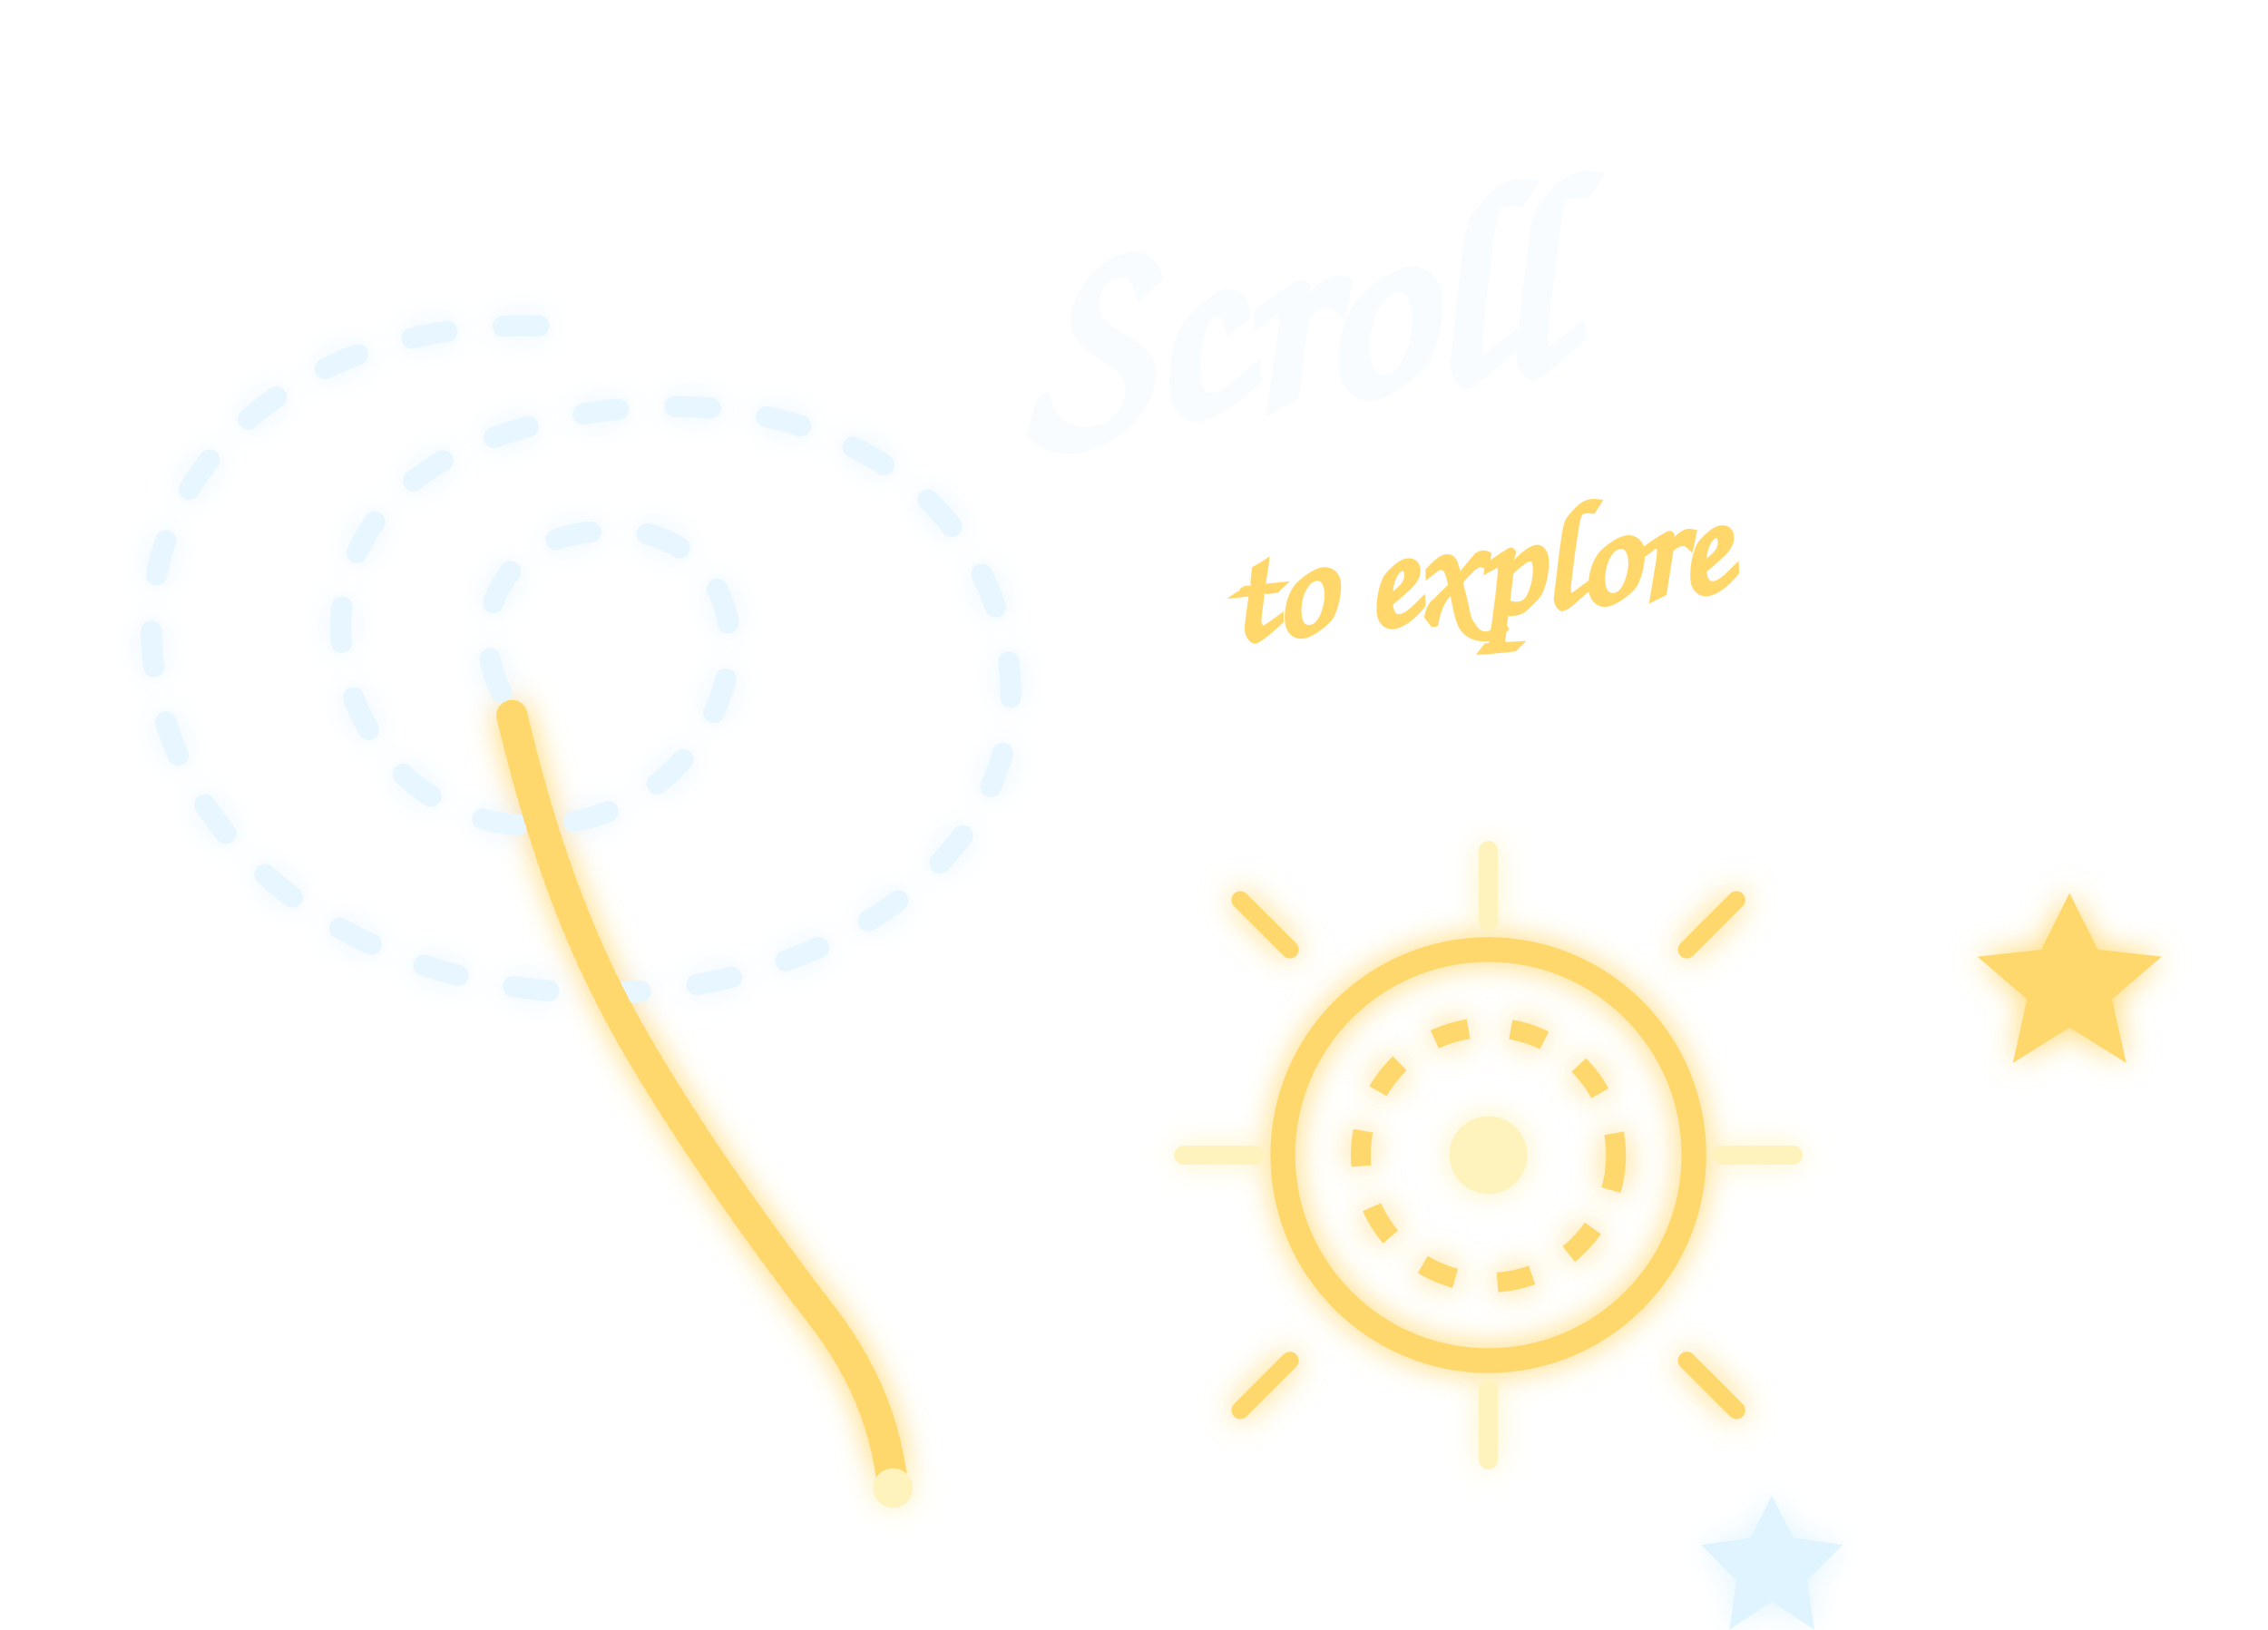
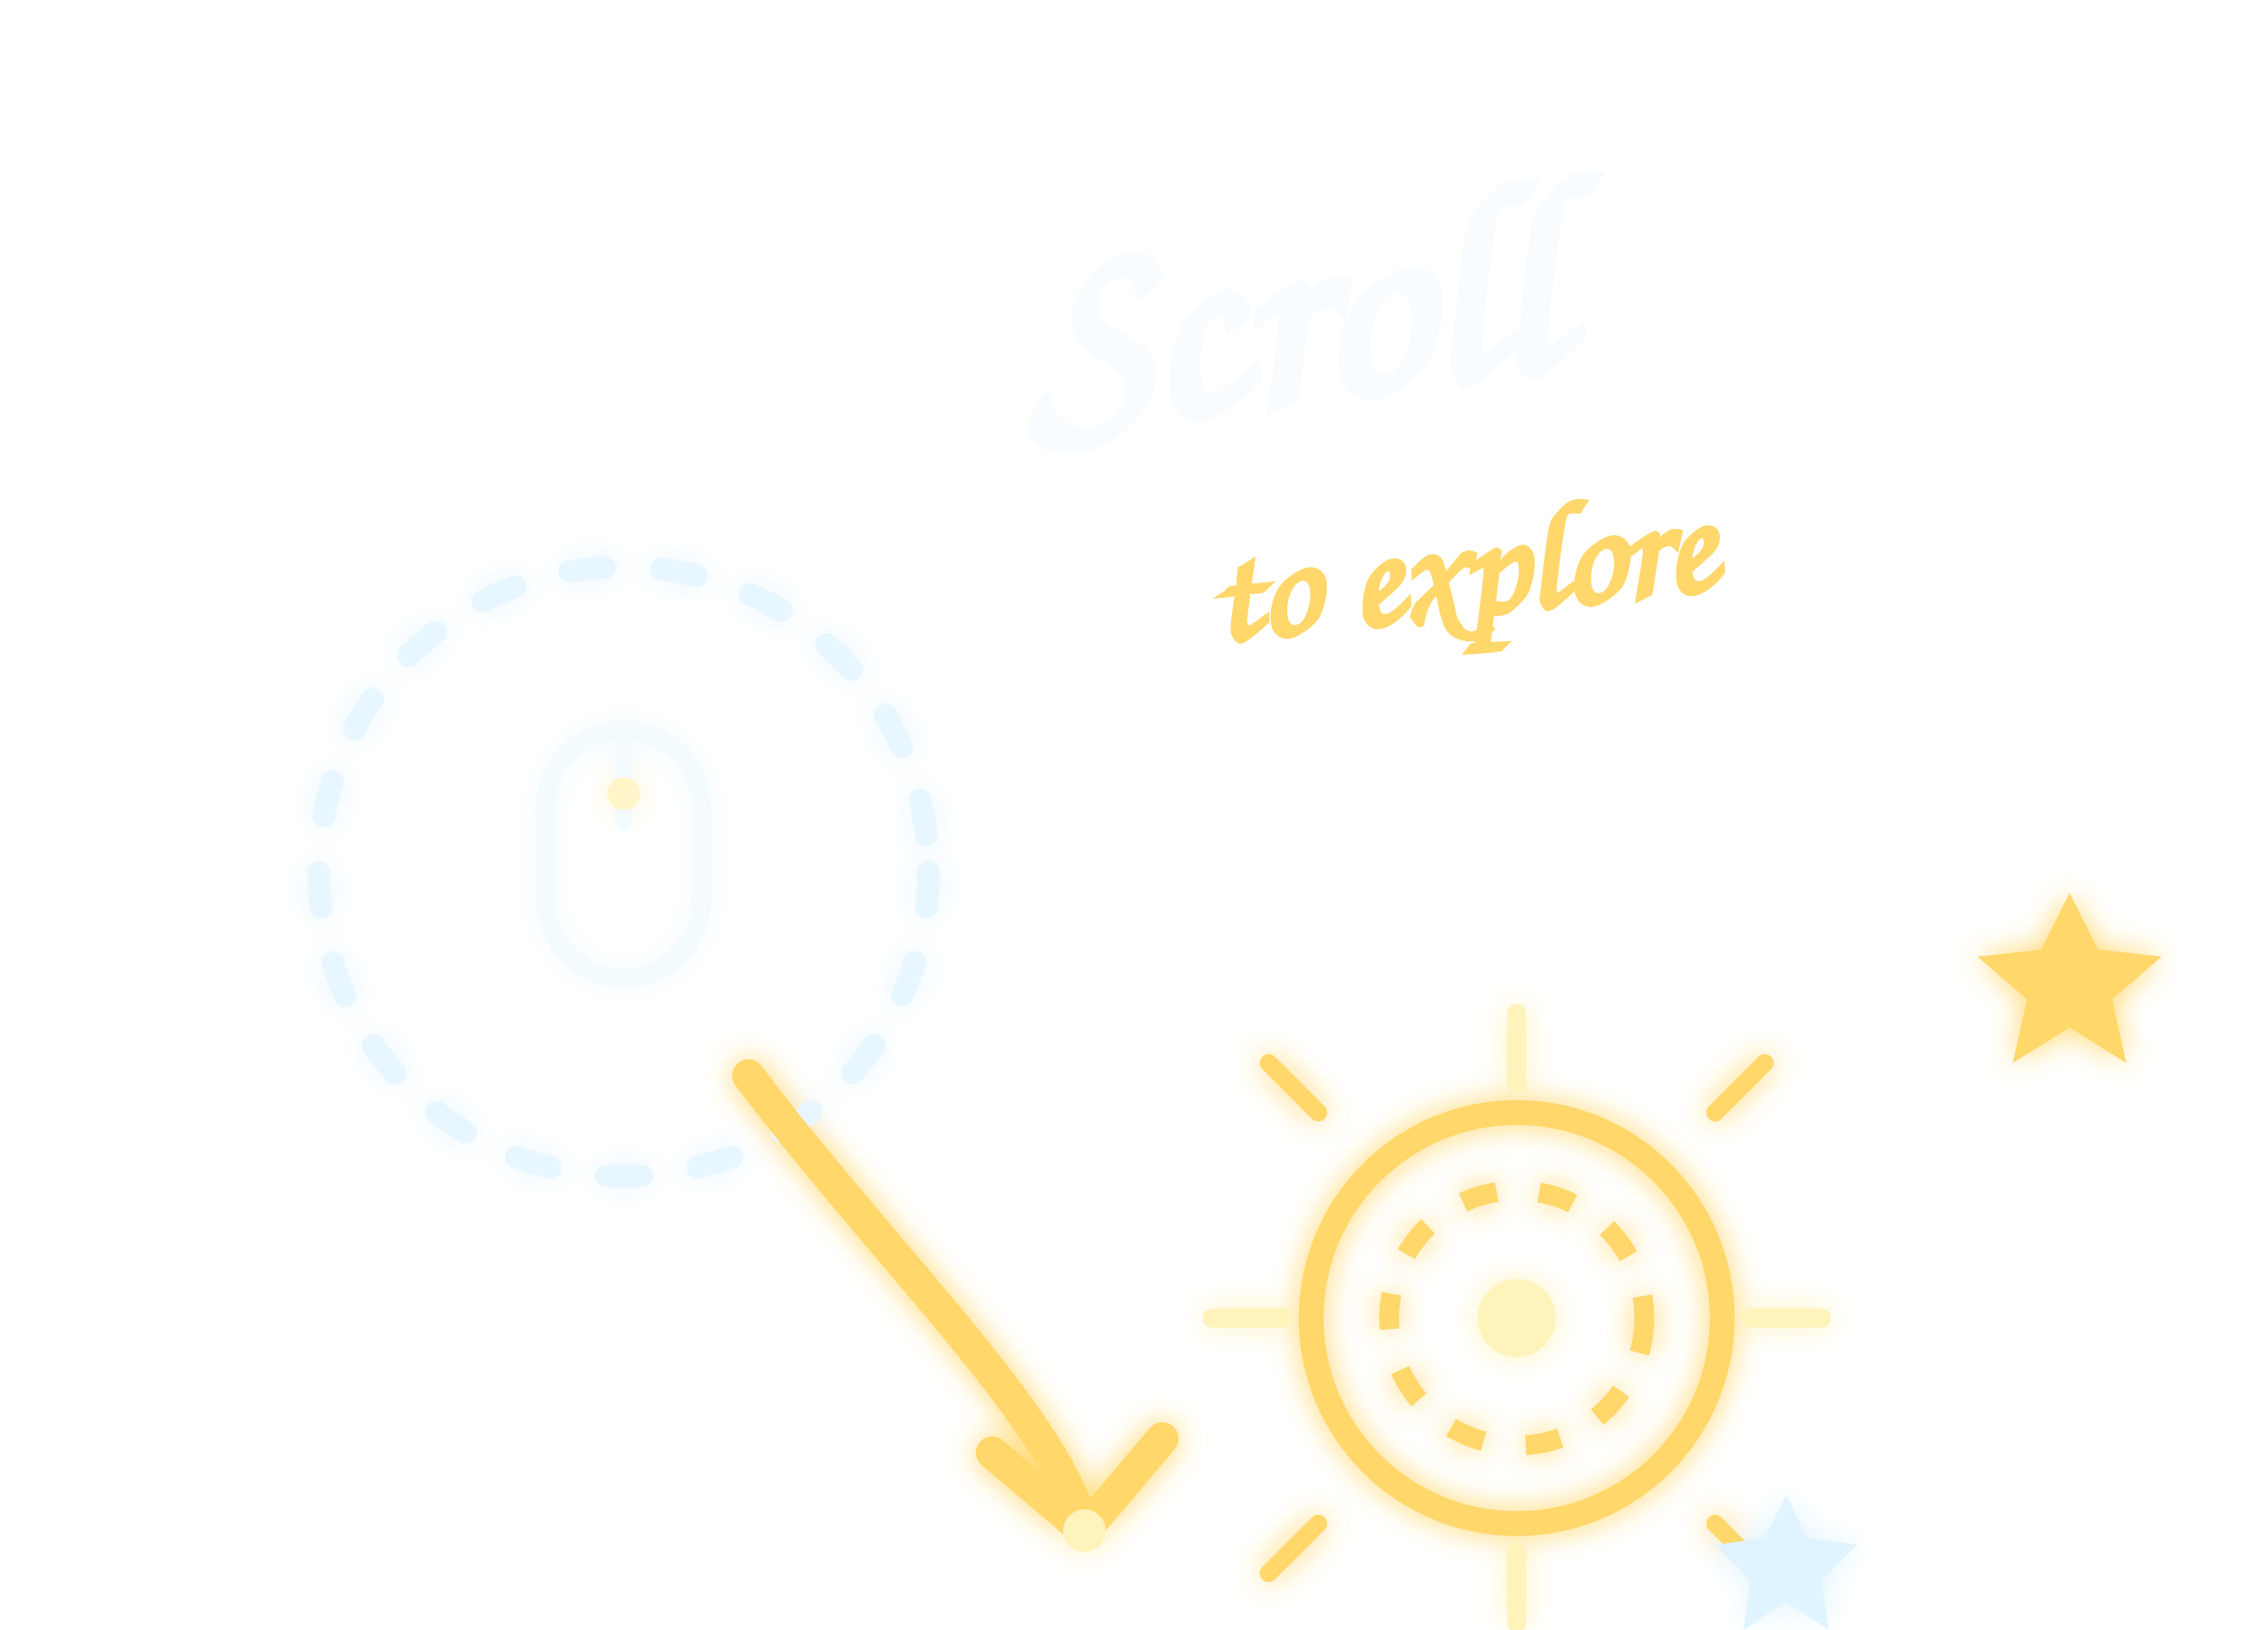
<svg xmlns="http://www.w3.org/2000/svg" viewBox="0 0 320 230" fill="none">
  <defs>
    <filter id="cueGlow" x="-50%" y="-50%" width="200%" height="200%">
-       <feGaussianBlur stdDeviation="2.2" result="blur" />
+       <feGaussianBlur stdDeviation="2.1" result="blur" />
      <feMerge>
        <feMergeNode in="blur" />
        <feMergeNode in="SourceGraphic" />
      </feMerge>
    </filter>
  </defs>
-   <g opacity="0.98" filter="url(#cueGlow)">
-     <path d="M76 46 C42 45 17 67 22 96 C27 126 61 145 98 139 C132 133 151 108 139 82 C128 58 96 52 69 62 C47 70 43 91 54 106 C66 122 91 119 100 102 C108 87 99 73 84 75 C70 76 65 89 72 100" stroke="#e8f6ff" stroke-width="3" stroke-linecap="round" stroke-dasharray="5 8">
-       <animate attributeName="stroke-dashoffset" values="0;-13;0" dur="6s" repeatCount="indefinite" />
-     </path>
+   <g filter="url(#cueGlow)">
+     <circle cx="88" cy="123" r="43" stroke="#e8f6ff" stroke-width="3.2" stroke-linecap="round" stroke-dasharray="5 8">
+       <animate attributeName="stroke-dashoffset" values="0;-13;0" dur="5.4s" repeatCount="indefinite" />
+     </circle>
    <g>
-       <animateTransform attributeName="transform" attributeType="XML" type="translate" values="0 0;0 3;0 0" dur="3.8s" repeatCount="indefinite" calcMode="easeInOut" />
-       <path d="M72 100 C76 117 81 132 89 146 C97 160 107 174 117 187 C122 194 125 201 126 210" stroke="#ffd76b" stroke-width="4.4" stroke-linecap="round" stroke-linejoin="round" pathLength="1" stroke-dasharray="1" stroke-dashoffset="1">
-         <animate attributeName="stroke-dashoffset" values="1;0;0;1" dur="4.8s" repeatCount="indefinite" calcMode="easeInOut" />
-       </path>
-       <path d="M114 198 L126 210 L138 198" stroke="#ffd76b" stroke-width="4.4" stroke-linecap="round" stroke-linejoin="round" opacity="0">
-         <animate attributeName="opacity" values="0;0;1;1;0" dur="4.8s" repeatCount="indefinite" />
-       </path>
-       <circle cx="126" cy="210" r="2.8" fill="#fff3bc">
-         <animate attributeName="r" values="2.8;4.2;2.8" dur="1.9s" repeatCount="indefinite" />
-         <animate attributeName="opacity" values="0.65;1;0.65" dur="1.9s" repeatCount="indefinite" />
+       <animateTransform attributeName="transform" type="translate" values="0 0;0 4;0 0" dur="3.2s" repeatCount="indefinite" />
+       <rect x="77" y="103" width="22" height="35" rx="11" stroke="#f4fbff" stroke-width="2.8" />
+       <line x1="88" y1="105" x2="88" y2="116" stroke="#f4fbff" stroke-width="2.4" stroke-linecap="round" />
+       <circle cx="88" cy="112" r="2.3" fill="#fff5c9">
+         <animate attributeName="opacity" values="0.45;1;0.45" dur="1.7s" repeatCount="indefinite" />
      </circle>
    </g>
-     <g transform="translate(0 -22)">
-       <g>
-         <animateTransform attributeName="transform" attributeType="XML" type="scale" values="1;1.035;1" dur="3.6s" repeatCount="indefinite" />
-         <circle cx="210" cy="185" r="29" stroke="#ffd76b" stroke-width="3.5" />
-         <circle cx="210" cy="185" r="18" stroke="#ffd76b" stroke-width="2.8" stroke-dasharray="5 6" />
-         <circle cx="210" cy="185" r="5.5" fill="#fff3bc" />
-         <path d="M210 142 L210 152 M210 218 L210 228 M167 185 L177 185 M243 185 L253 185" stroke="#fff3bc" stroke-width="2.7" stroke-linecap="round" />
-         <path d="M182 156 L175 149 M238 156 L245 149 M182 214 L175 221 M238 214 L245 221" stroke="#ffd76b" stroke-width="2.5" stroke-linecap="round" />
-       </g>
+     <path d="M105 151 C117 167 131 182 141 195 C147 203 151 209 153 216" stroke="#ffd76b" stroke-width="4.6" stroke-linecap="round" stroke-linejoin="round" pathLength="1" stroke-dasharray="1" stroke-dashoffset="1">
+       <animate attributeName="stroke-dashoffset" values="1;0;0;1" dur="4.7s" repeatCount="indefinite" calcMode="easeInOut" />
+     </path>
+     <path d="M140 205 L153 216 L164 203" stroke="#ffd76b" stroke-width="4.6" stroke-linecap="round" stroke-linejoin="round">
+       <animate attributeName="opacity" values="0;0;1;1;0" dur="4.7s" repeatCount="indefinite" />
+     </path>
+     <circle cx="153" cy="216" r="3" fill="#fff3bc">
+       <animate attributeName="r" values="3;4.6;3" dur="1.9s" repeatCount="indefinite" />
+       <animate attributeName="opacity" values="0.65;1;0.65" dur="1.9s" repeatCount="indefinite" />
+     </circle>
+     <g>
+       <animateTransform attributeName="transform" type="scale" values="1;1.035;1" dur="3.6s" repeatCount="indefinite" />
+       <circle cx="214" cy="186" r="29" stroke="#ffd76b" stroke-width="3.5" />
+       <circle cx="214" cy="186" r="18" stroke="#ffd76b" stroke-width="2.8" stroke-dasharray="5 6" />
+       <circle cx="214" cy="186" r="5.5" fill="#fff3bc" />
+       <path d="M214 143 L214 153 M214 219 L214 229 M171 186 L181 186 M247 186 L257 186" stroke="#fff3bc" stroke-width="2.7" stroke-linecap="round" />
+       <path d="M186 157 L179 150 M242 157 L249 150 M186 215 L179 222 M242 215 L249 222" stroke="#ffd76b" stroke-width="2.5" stroke-linecap="round" />
    </g>
    <path d="M292 126 l4 8 9 1 -7 6 2 9 -8 -5 -8 5 2 -9 -7 -6 9 -1z" fill="#ffd76b">
      <animate attributeName="opacity" values="0.35;1;0.35" dur="2.8s" repeatCount="indefinite" />
    </path>
-     <path d="M250 211 l3 6 7 1 -5 5 1 7 -6 -4 -6 4 1 -7 -5 -5 7 -1z" fill="#dff4ff">
+     <path d="M252 211 l3 6 7 1 -5 5 1 7 -6 -4 -6 4 1 -7 -5 -5 7 -1z" fill="#dff4ff">
      <animate attributeName="opacity" values="0.45;1;0.45" dur="3.2s" repeatCount="indefinite" begin="0.5s" />
    </path>
  </g>
  <text x="145" y="62" fill="#f8fcff" font-size="39" font-family="cursive" font-style="italic" font-weight="700" transform="rotate(-7 145 62)">Scroll</text>
-   <text x="173" y="91" fill="#ffd76b" font-size="21" font-family="cursive" font-style="italic" font-weight="700" transform="rotate(-6 173 91)">to explore</text>
+   <text x="171" y="91" fill="#ffd76b" font-size="21" font-family="cursive" font-style="italic" font-weight="700" transform="rotate(-6 171 91)">to explore</text>
</svg>
